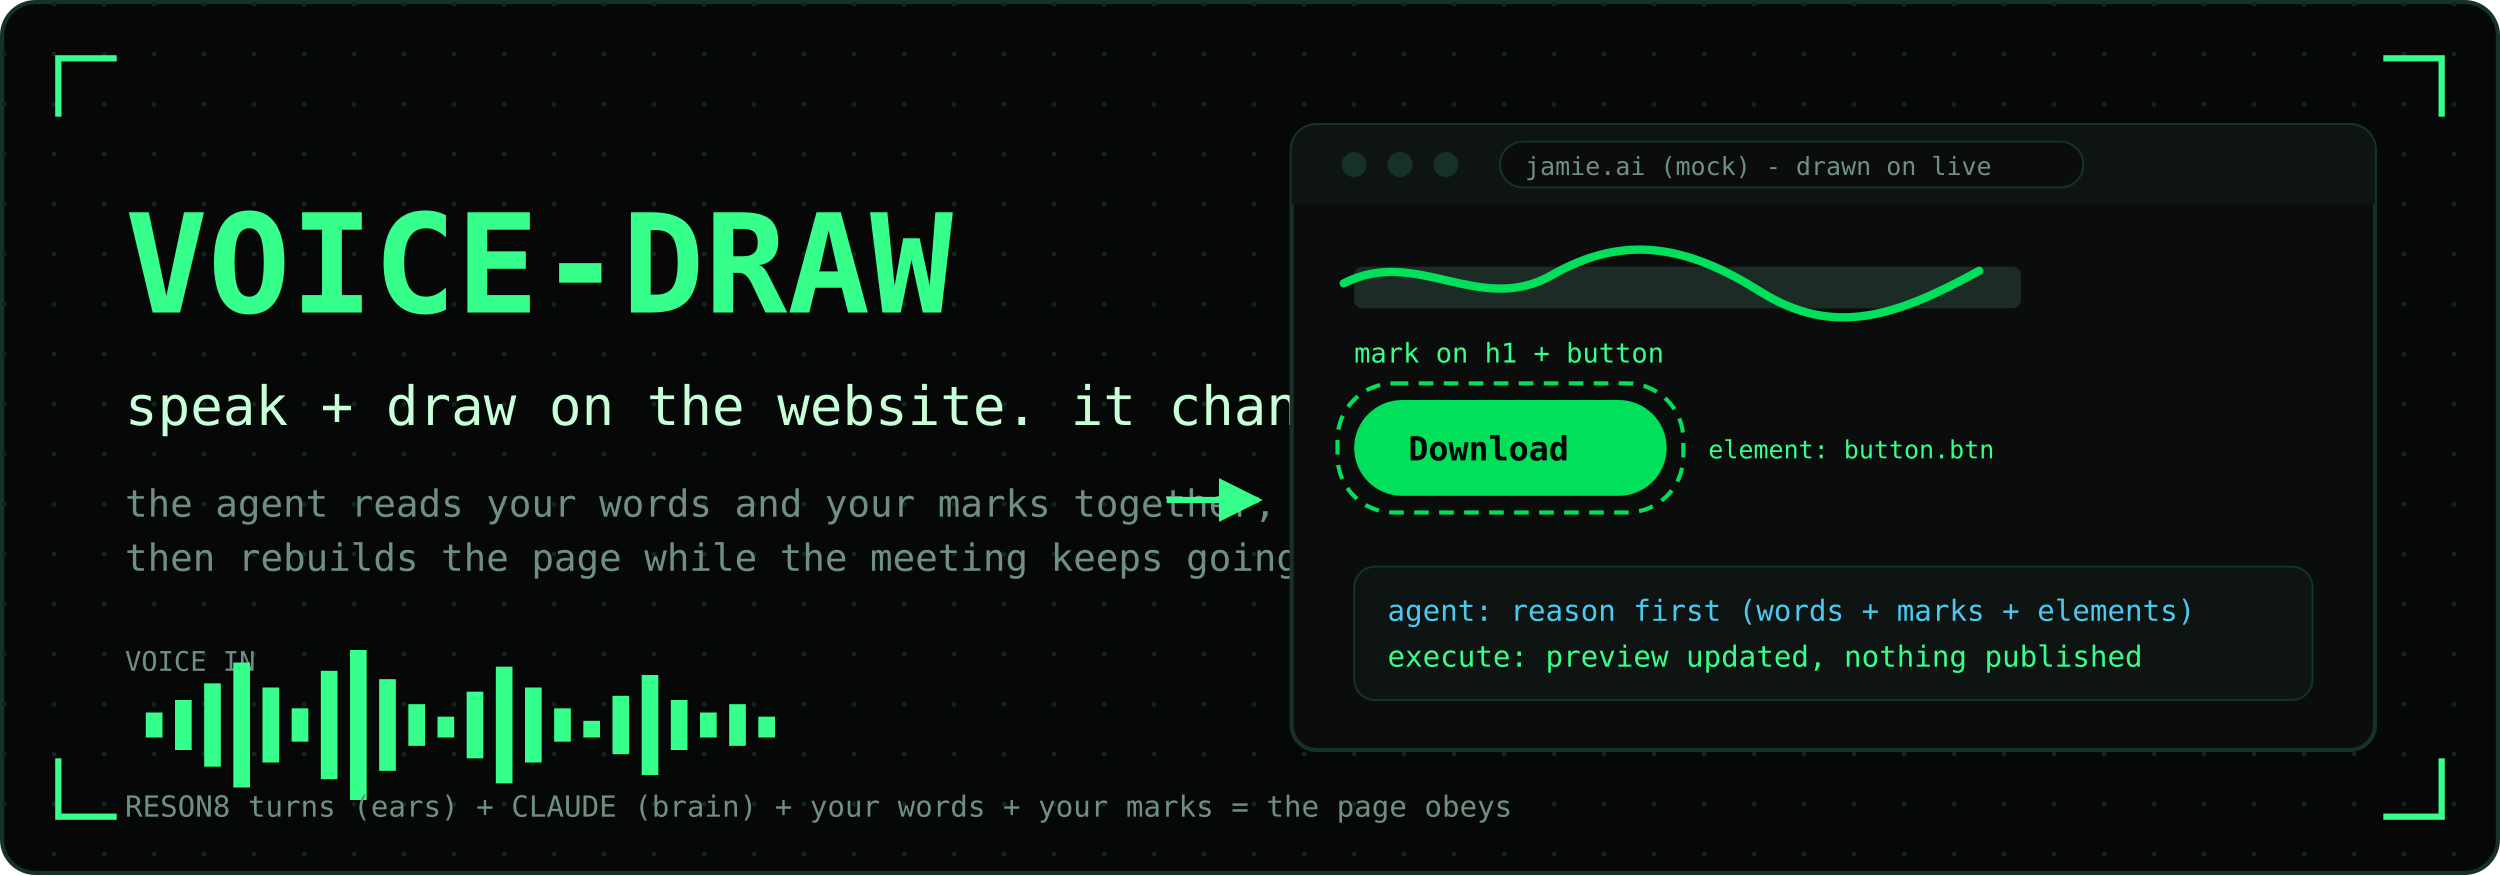
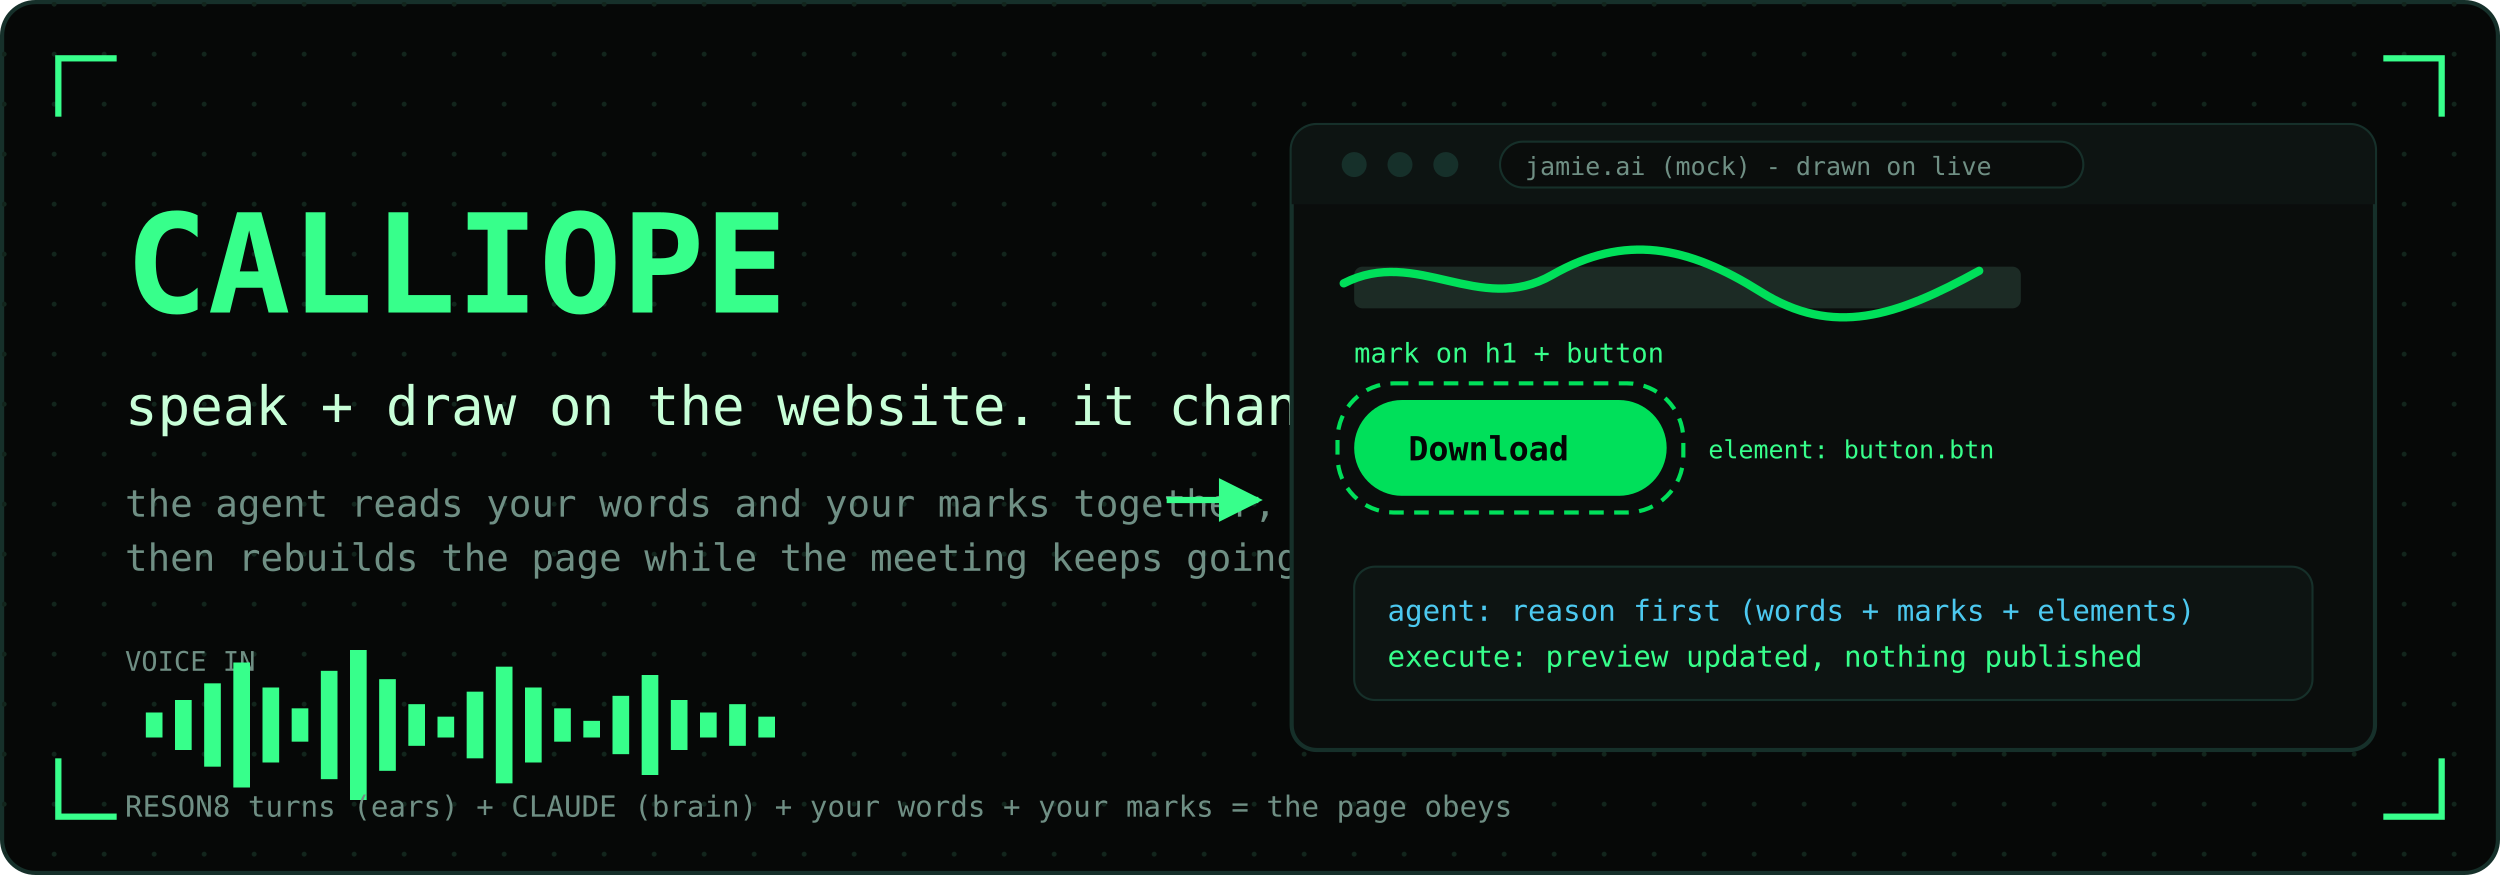
<svg xmlns="http://www.w3.org/2000/svg" viewBox="0 0 1200 420" width="1200" height="420" font-family="ui-monospace, Consolas, monospace">
  <defs>
    <pattern id="g" width="24" height="24" patternUnits="userSpaceOnUse">
      <circle cx="2" cy="2" r="1.2" fill="#12251c" />
    </pattern>
    <marker id="ar" viewBox="0 0 10 10" refX="9" refY="5" markerWidth="7" markerHeight="7" orient="auto">
      <path d="M0 0 L10 5 L0 10 z" fill="#37ff8b" />
    </marker>
  </defs>
  <rect x="1" y="1" width="1198" height="418" rx="16" fill="#060807" stroke="#16302a" stroke-width="2" />
  <rect x="1" y="1" width="1198" height="418" rx="16" fill="url(#g)" />
  <path d="M28 56 V28 H56 M1144 28 H1172 V56 M28 364 V392 H56 M1144 392 H1172 V364" stroke="#37ff8b" stroke-width="3" fill="none" />
-   <text x="60" y="150" font-size="66" font-weight="bold" fill="#37ff8b">VOICE-DRAW</text>
+   <text x="60" y="150" font-size="66" font-weight="bold" fill="#37ff8b">CALLIOPE</text>
  <text x="60" y="204" font-size="26" fill="#c8ffd8">speak + draw on the website. it changes live.</text>
  <text x="60" y="248" font-size="18" fill="#6f8f84">the agent reads your words and your marks together,</text>
  <text x="60" y="274" font-size="18" fill="#6f8f84">then rebuilds the page while the meeting keeps going.</text>
  <text x="60" y="322" font-size="13" fill="#6f8f84">VOICE IN</text>
  <g fill="#37ff8b">
    <rect x="70" y="342" width="8" height="12" />
    <rect x="84" y="336" width="8" height="24" />
    <rect x="98" y="328" width="8" height="40" />
    <rect x="112" y="318" width="8" height="60" />
    <rect x="126" y="330" width="8" height="36" />
    <rect x="140" y="340" width="8" height="16" />
    <rect x="154" y="322" width="8" height="52" />
    <rect x="168" y="312" width="8" height="72" />
    <rect x="182" y="326" width="8" height="44" />
    <rect x="196" y="338" width="8" height="20" />
    <rect x="210" y="344" width="8" height="10" />
    <rect x="224" y="332" width="8" height="32" />
    <rect x="238" y="320" width="8" height="56" />
    <rect x="252" y="330" width="8" height="36" />
    <rect x="266" y="340" width="8" height="16" />
    <rect x="280" y="346" width="8" height="8" />
    <rect x="294" y="334" width="8" height="28" />
    <rect x="308" y="324" width="8" height="48" />
    <rect x="322" y="336" width="8" height="24" />
    <rect x="336" y="342" width="8" height="12" />
    <rect x="350" y="338" width="8" height="20" />
    <rect x="364" y="344" width="8" height="10" />
  </g>
  <path d="M560 240 H604" stroke="#37ff8b" stroke-width="3" marker-end="url(#ar)" />
  <g>
    <rect x="620" y="60" width="520" height="300" rx="12" fill="#0a0d0c" stroke="#16302a" stroke-width="2" />
    <path d="M620 72 a12 12 0 0 1 12 -12 h496 a12 12 0 0 1 12 12 v26 h-520 z" fill="#0d1412" />
    <circle cx="650" cy="79" r="6" fill="#16302a" />
    <circle cx="672" cy="79" r="6" fill="#16302a" />
    <circle cx="694" cy="79" r="6" fill="#16302a" />
    <rect x="720" y="68" width="280" height="22" rx="11" fill="#0a0d0c" stroke="#16302a" />
    <text x="732" y="84" font-size="12" fill="#6f8f84">jamie.ai (mock) - drawn on live</text>
    <rect x="650" y="128" width="320" height="20" rx="4" fill="#1c2b25" />
    <path d="M645 136 C680 118, 710 152, 745 132 S810 118, 845 140 S910 152, 950 130" stroke="#00e05a" stroke-width="4" fill="none" stroke-linecap="round" />
    <text x="650" y="174" font-size="13" fill="#37ff8b">mark on h1 + button</text>
    <rect x="642" y="184" width="166" height="62" rx="27" stroke="#00e05a" stroke-width="2" stroke-dasharray="7 5" fill="none" />
    <rect x="650" y="192" width="150" height="46" rx="23" fill="#00e05a" />
    <text x="676" y="221" font-size="16" fill="#040505" font-weight="bold">Download</text>
    <text x="820" y="220" font-size="12" fill="#37ff8b">element: button.btn</text>
    <rect x="650" y="272" width="460" height="64" rx="10" stroke="#16302a" fill="#0d1412" />
    <text x="666" y="298" font-size="14" fill="#4cc9f0">agent: reason first (words + marks + elements)</text>
    <text x="666" y="320" font-size="14" fill="#37ff8b">execute: preview updated, nothing published</text>
  </g>
  <text x="60" y="392" font-size="14" fill="#6f8f84">RESON8 turns (ears) + CLAUDE (brain) + your words + your marks = the page obeys</text>
</svg>
